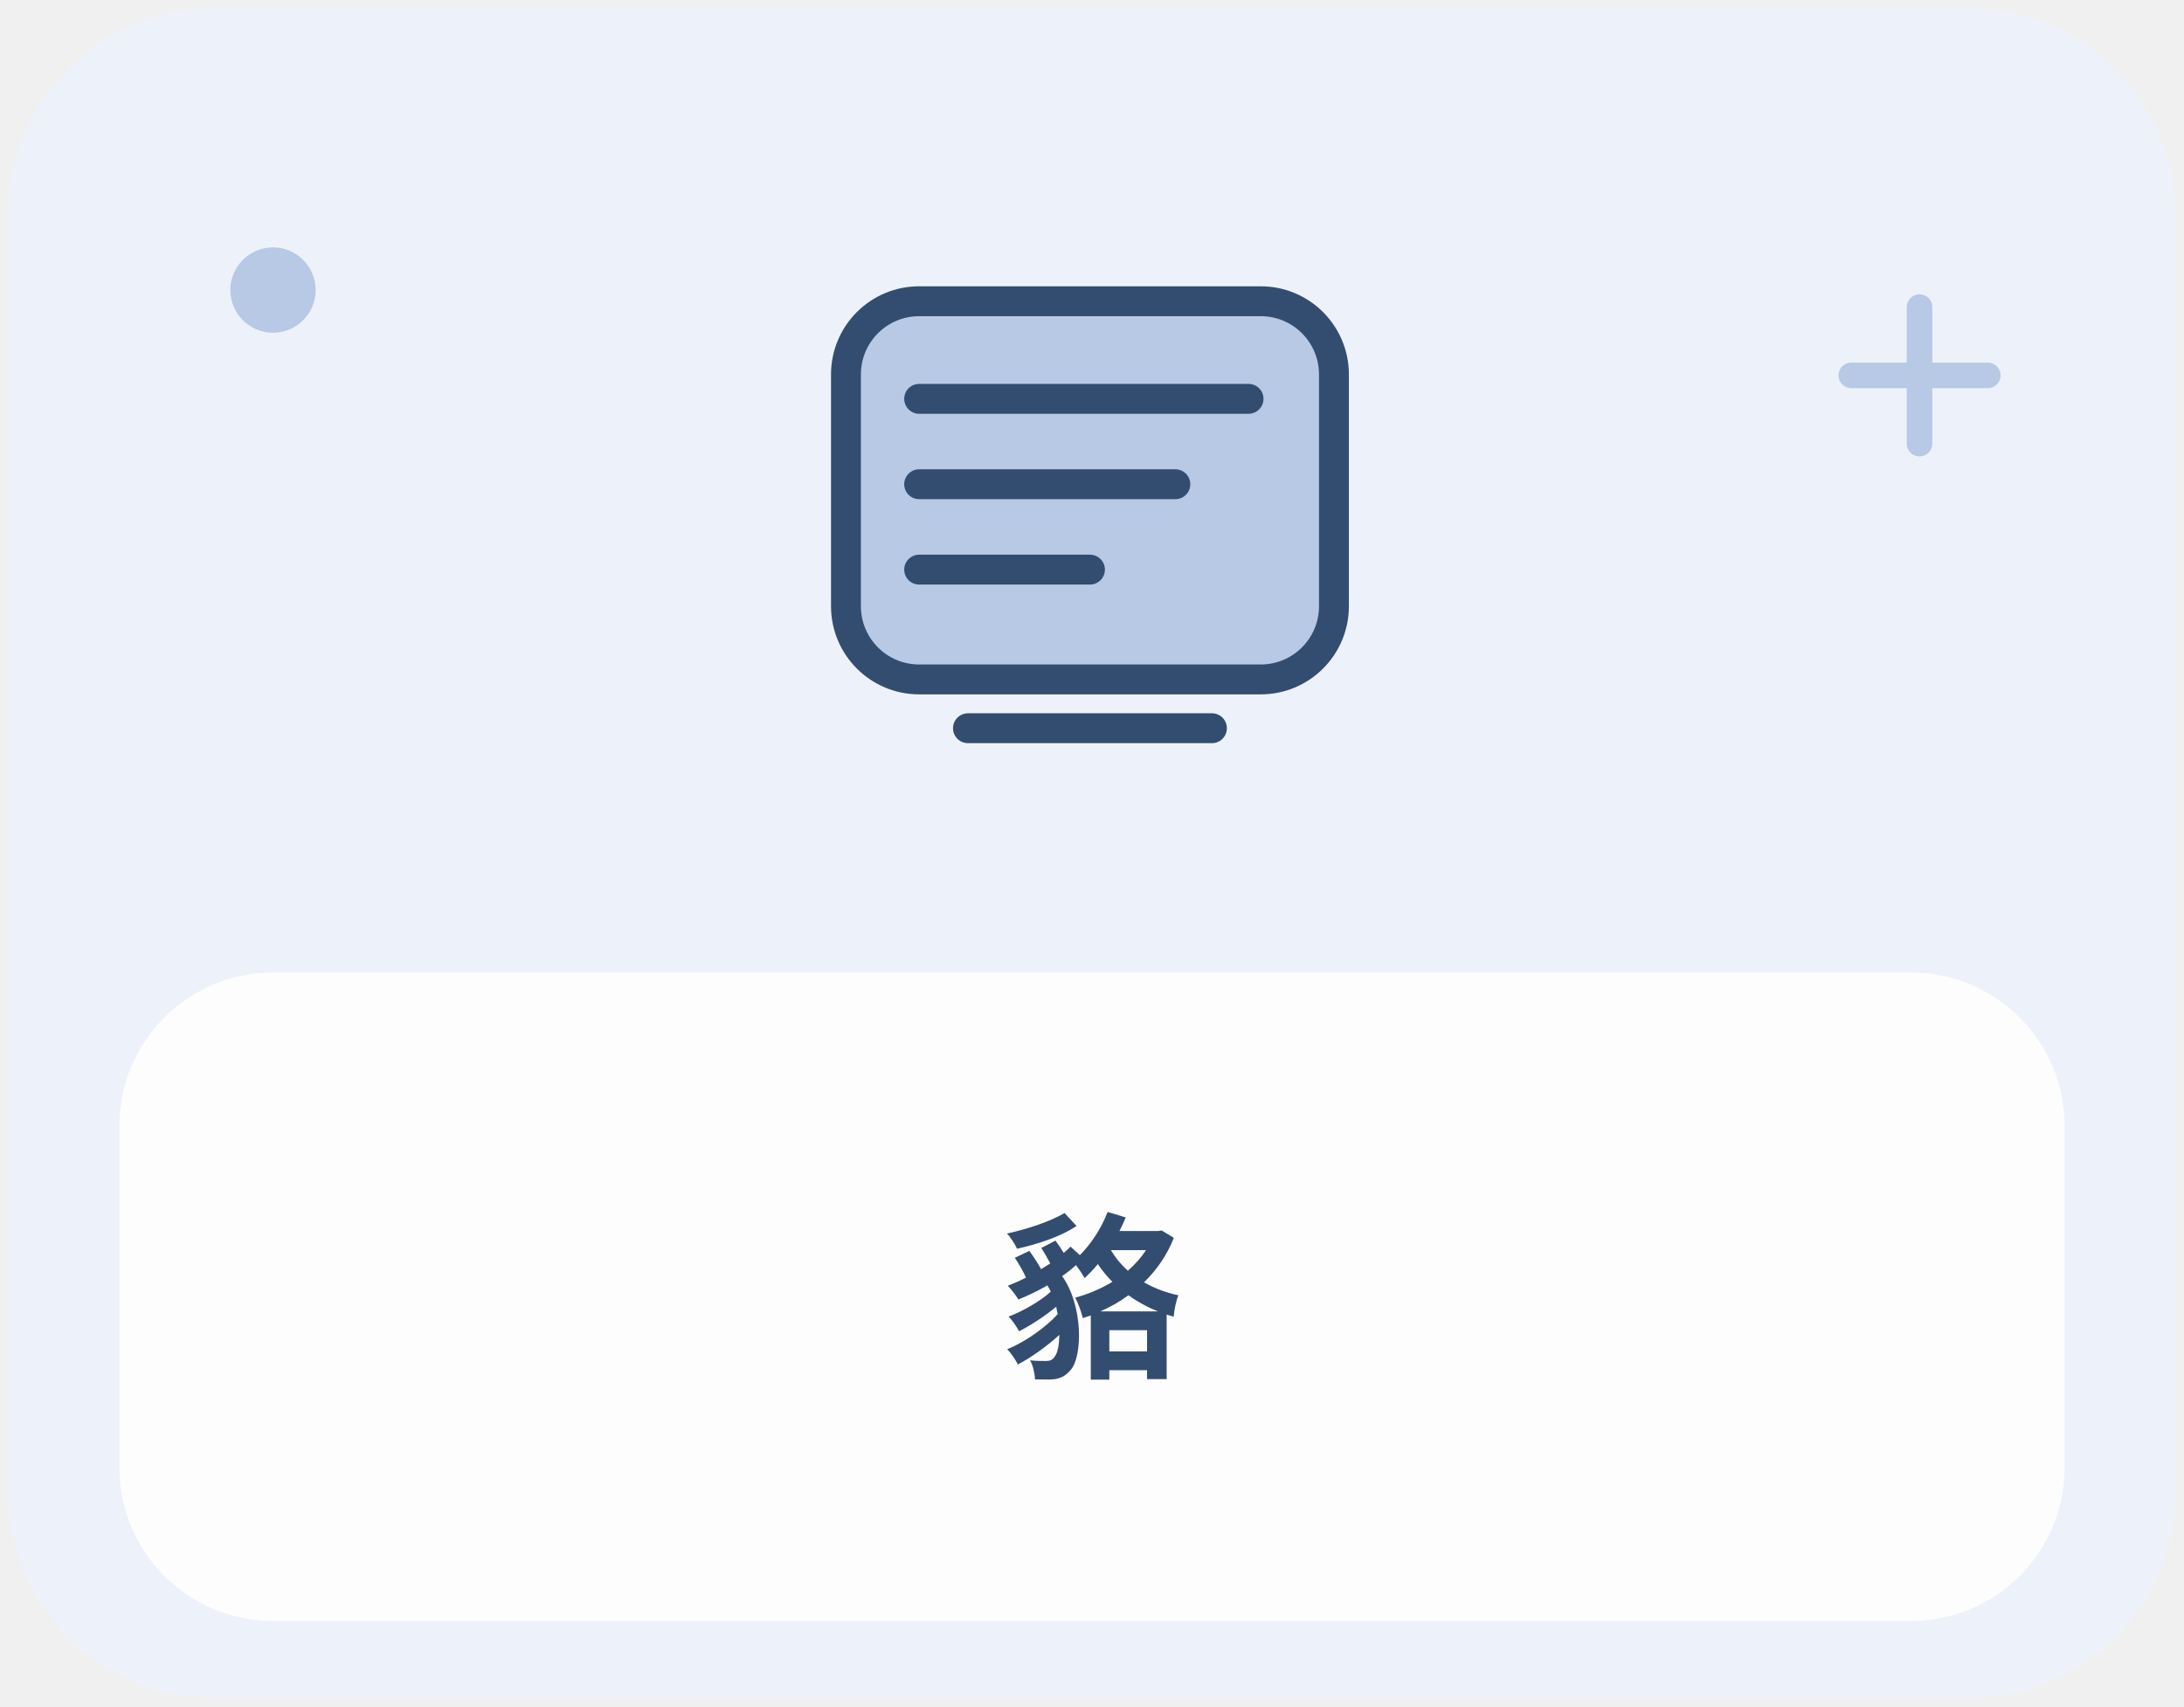
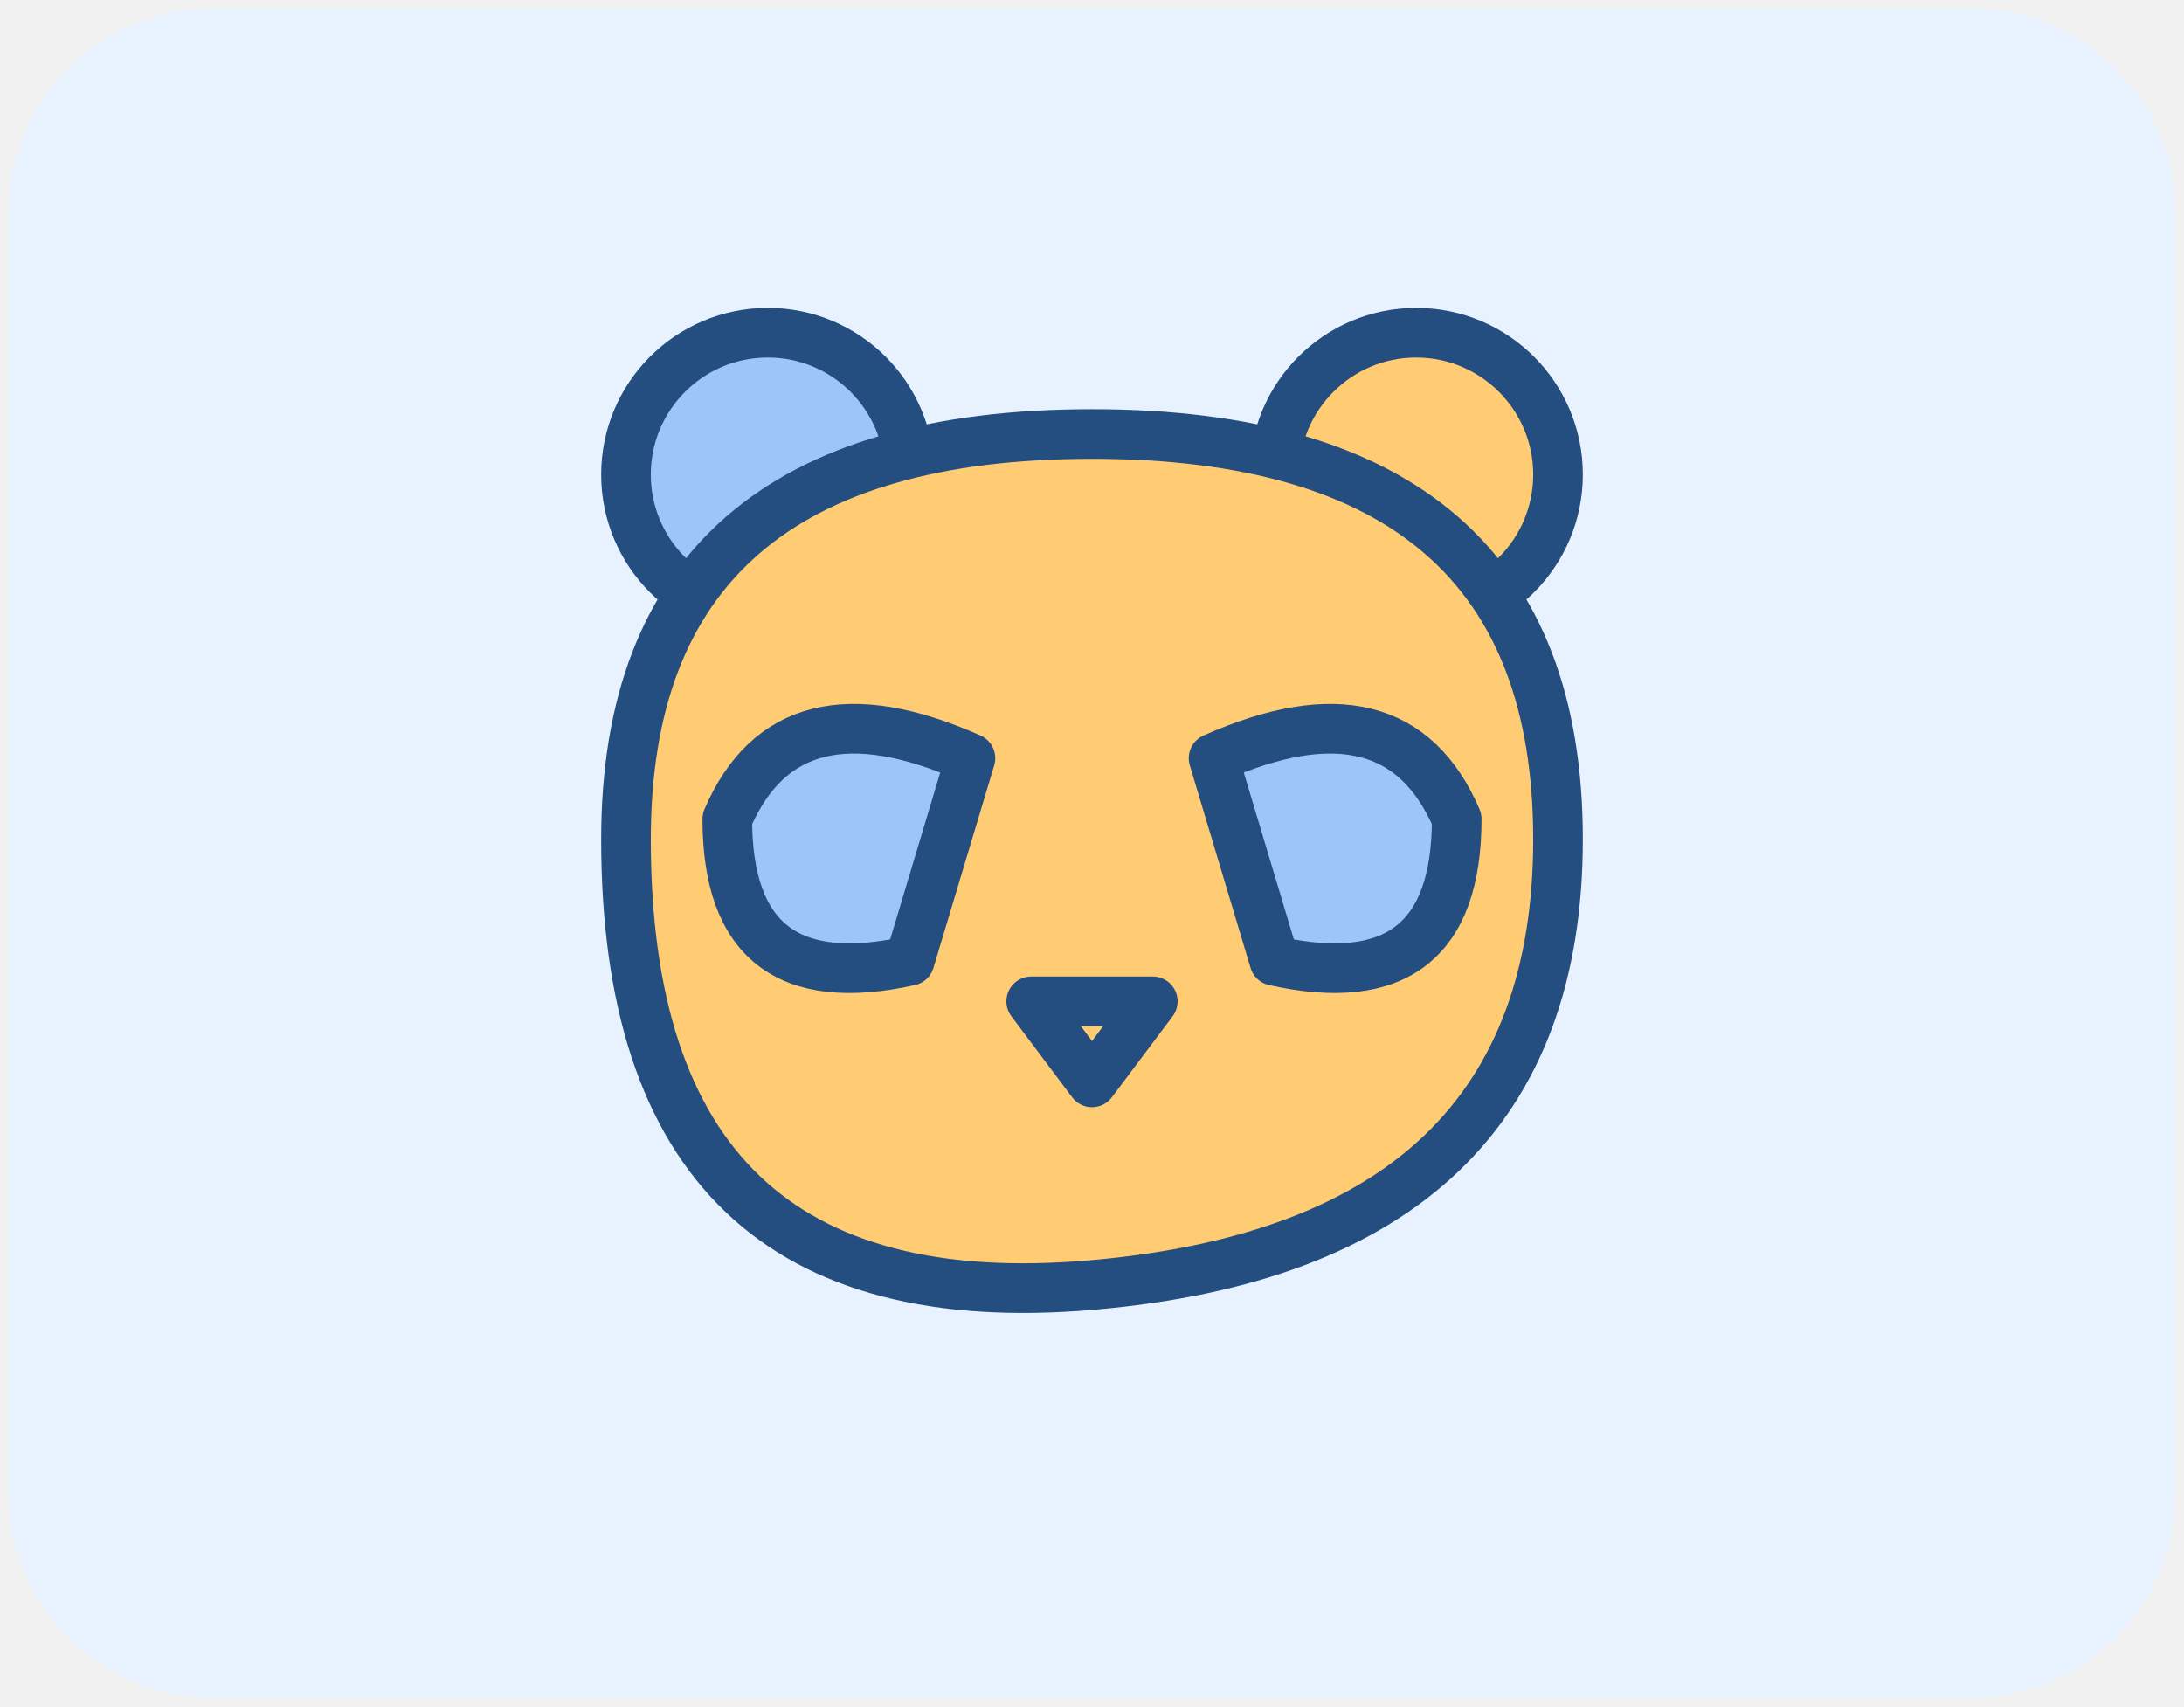
- <svg xmlns="http://www.w3.org/2000/svg" width="256" height="200" viewBox="0 0 256 200" font-family="system-ui,Noto Sans CJK SC,Microsoft YaHei,sans-serif" role="img">
-   <rect x="1" y="1" width="254" height="198" rx="24" fill="#edf2fa" />
-   <circle cx="32" cy="34" r="5" fill="#b7c9e4" />
-   <path d="M225 36v16m-8-8h16" stroke="#b7c9e4" stroke-width="3" stroke-linecap="round" />
-   <g transform="translate(82 11) scale(1.43)" stroke="#334d70" stroke-width="2.45" stroke-linecap="round" stroke-linejoin="round" fill="none">
-     <rect x="12" y="17" width="40" height="31" rx="6" fill="#b7c9e4" />
-     <path d="M18 25h27m-27 7h21m-21 7h14M22 52h20" fill="none" />
+ <svg xmlns="http://www.w3.org/2000/svg" width="256" height="200" viewBox="0 0 256 200" font-family="system-ui,sans-serif" role="img">
+   <rect x="1" y="1" width="254" height="198" rx="24" fill="#e8f2ff" />
+   <g transform="translate(52 20) scale(2.375)" stroke="#244d80" stroke-width="2.45" stroke-linecap="round" stroke-linejoin="round" fill="none">
+     <g transform="translate(0 0) scale(1)">
+       <ellipse cx="16" cy="15" rx="7" ry="7" fill="#9dc5fa" />
+       <ellipse cx="48" cy="15" rx="7" ry="7" fill="#ffcc73" />
+       <path d="M9 33q0-20 23-20t23 20q0 20-23 22T9 33z" fill="#ffcc73" />
+       <path d="M14 32q3-7 12-3l-3 10q-9 2-9-7zm36 0q-3-7-12-3l3 10q9 2 9-7z" fill="#9dc5fa" />
+       <path d="M29 41h6l-3 4z" fill="none" />
+     </g>
  </g>
-   <rect x="14" y="114" width="228" height="76" rx="18" fill="#fff" opacity=".87" />
-   <text x="128" y="160" fill="#334d70" font-size="21" font-weight="700" text-anchor="middle">貉</text>
</svg>
